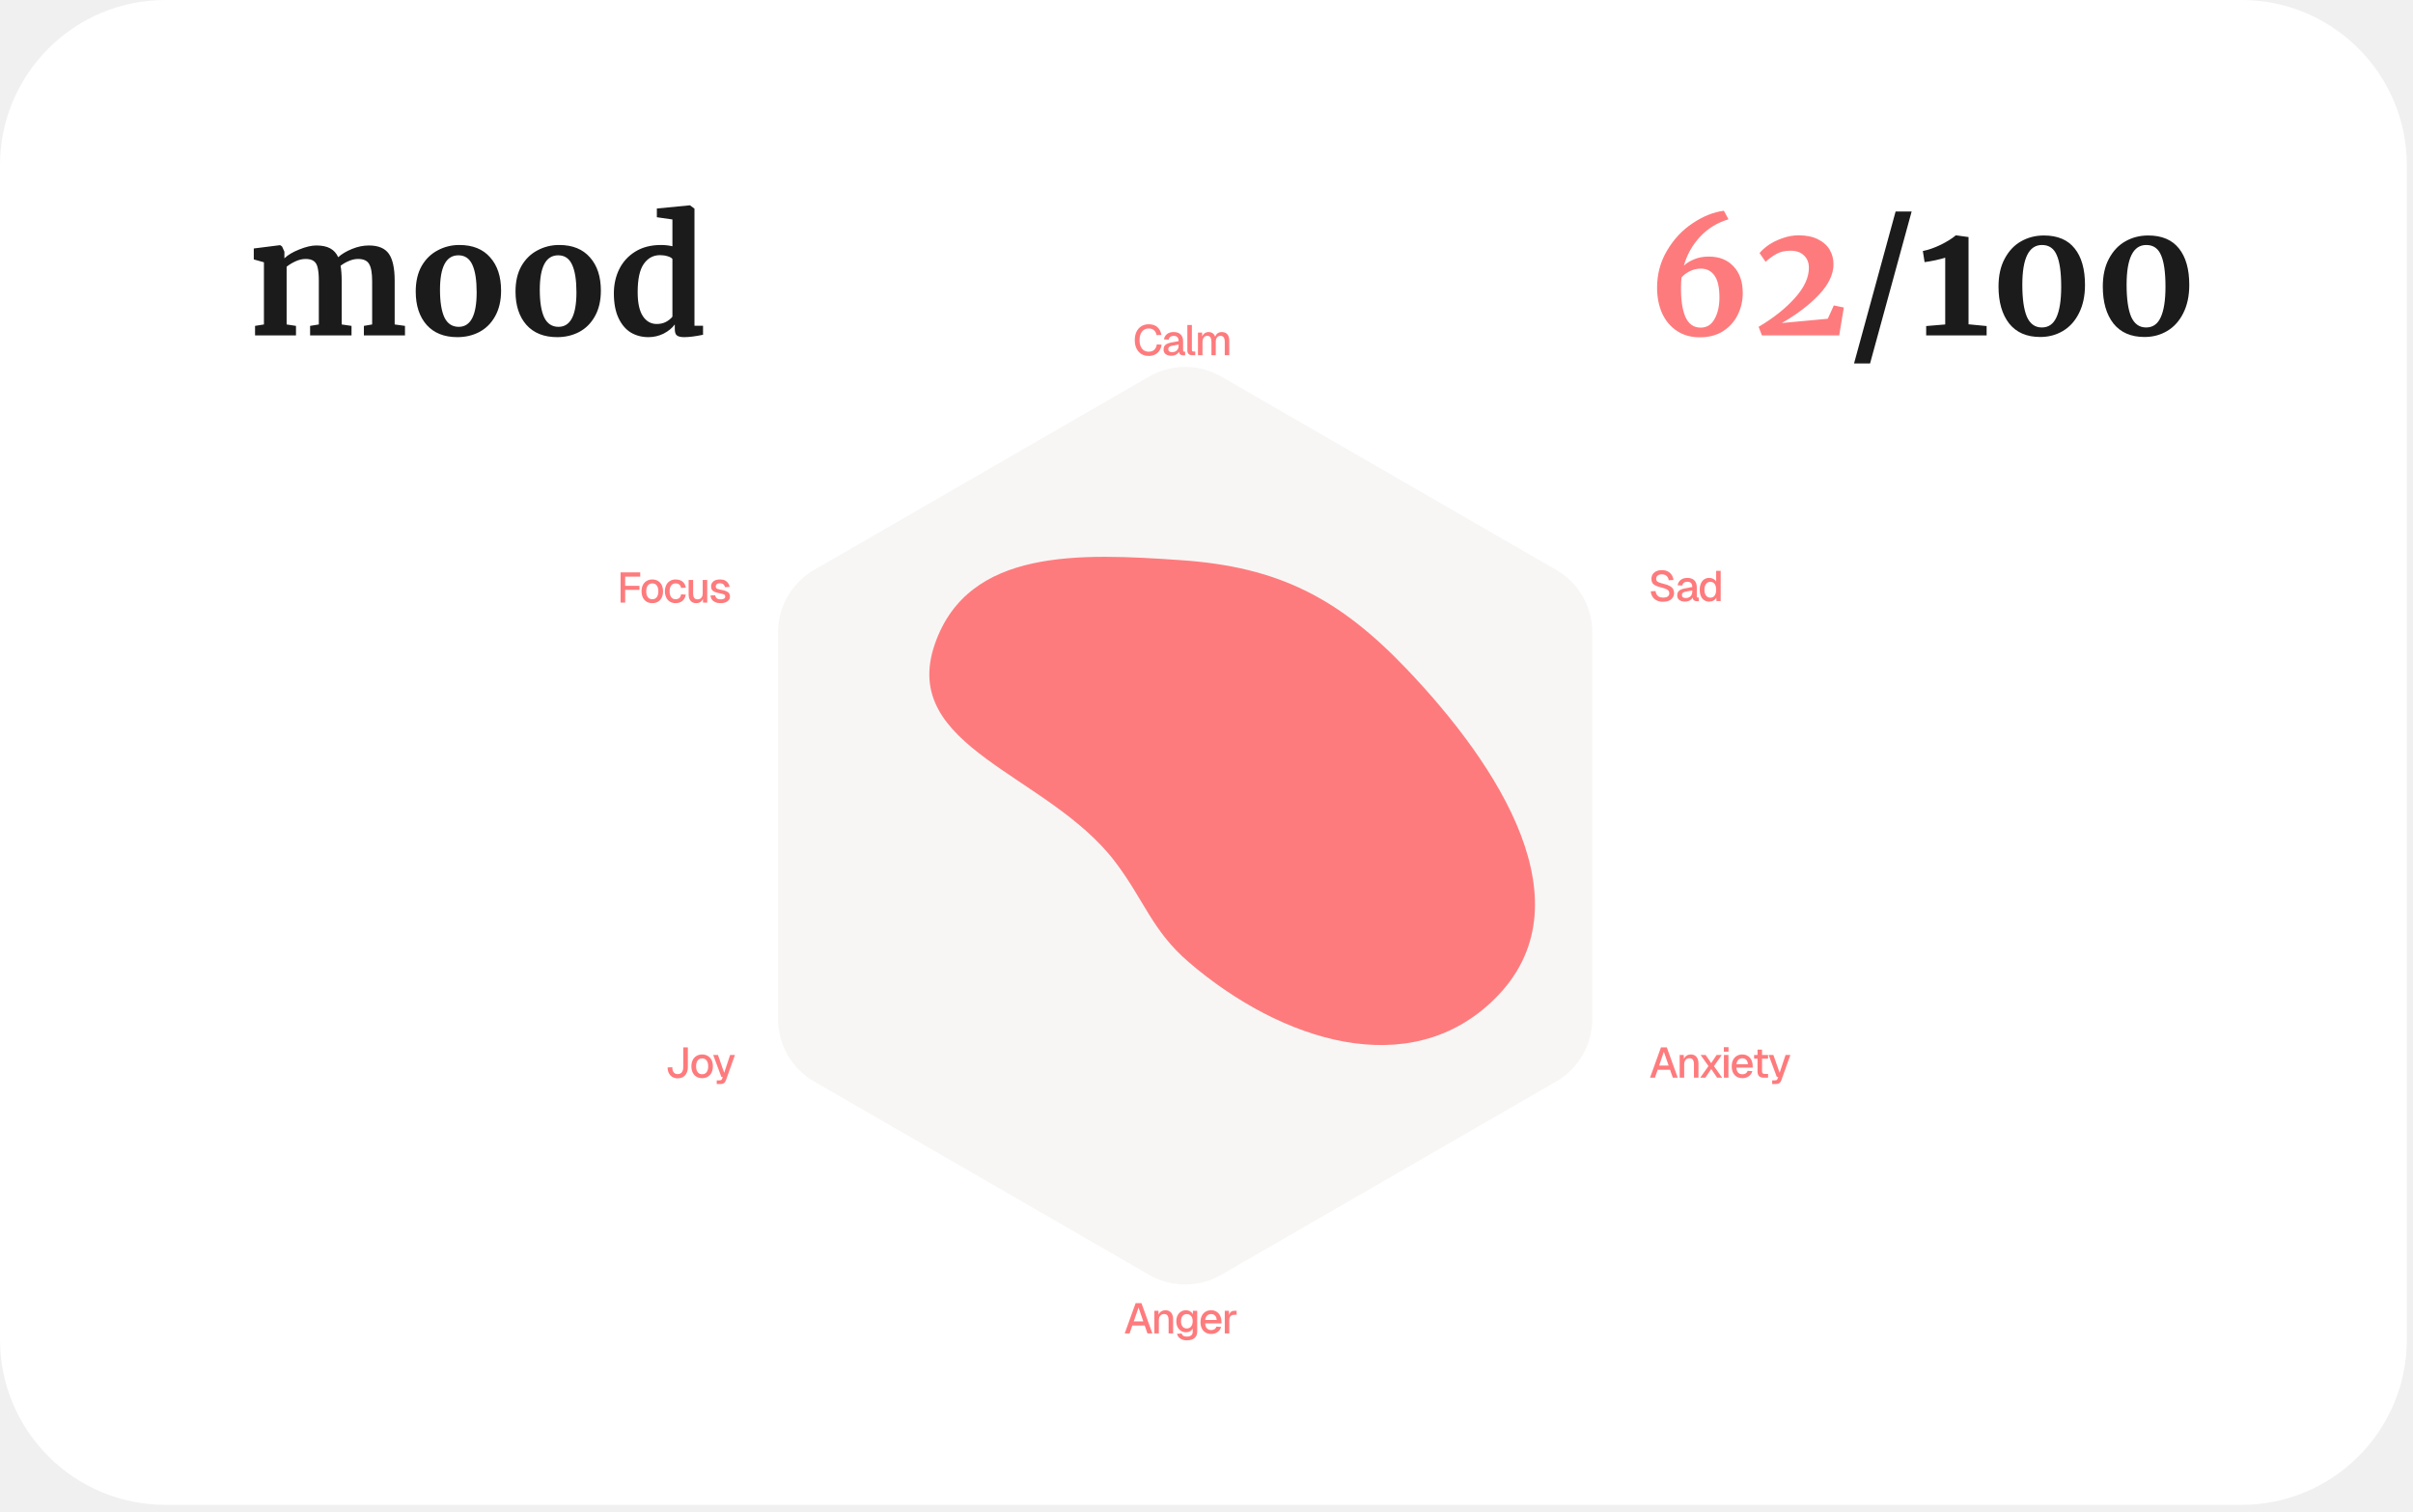
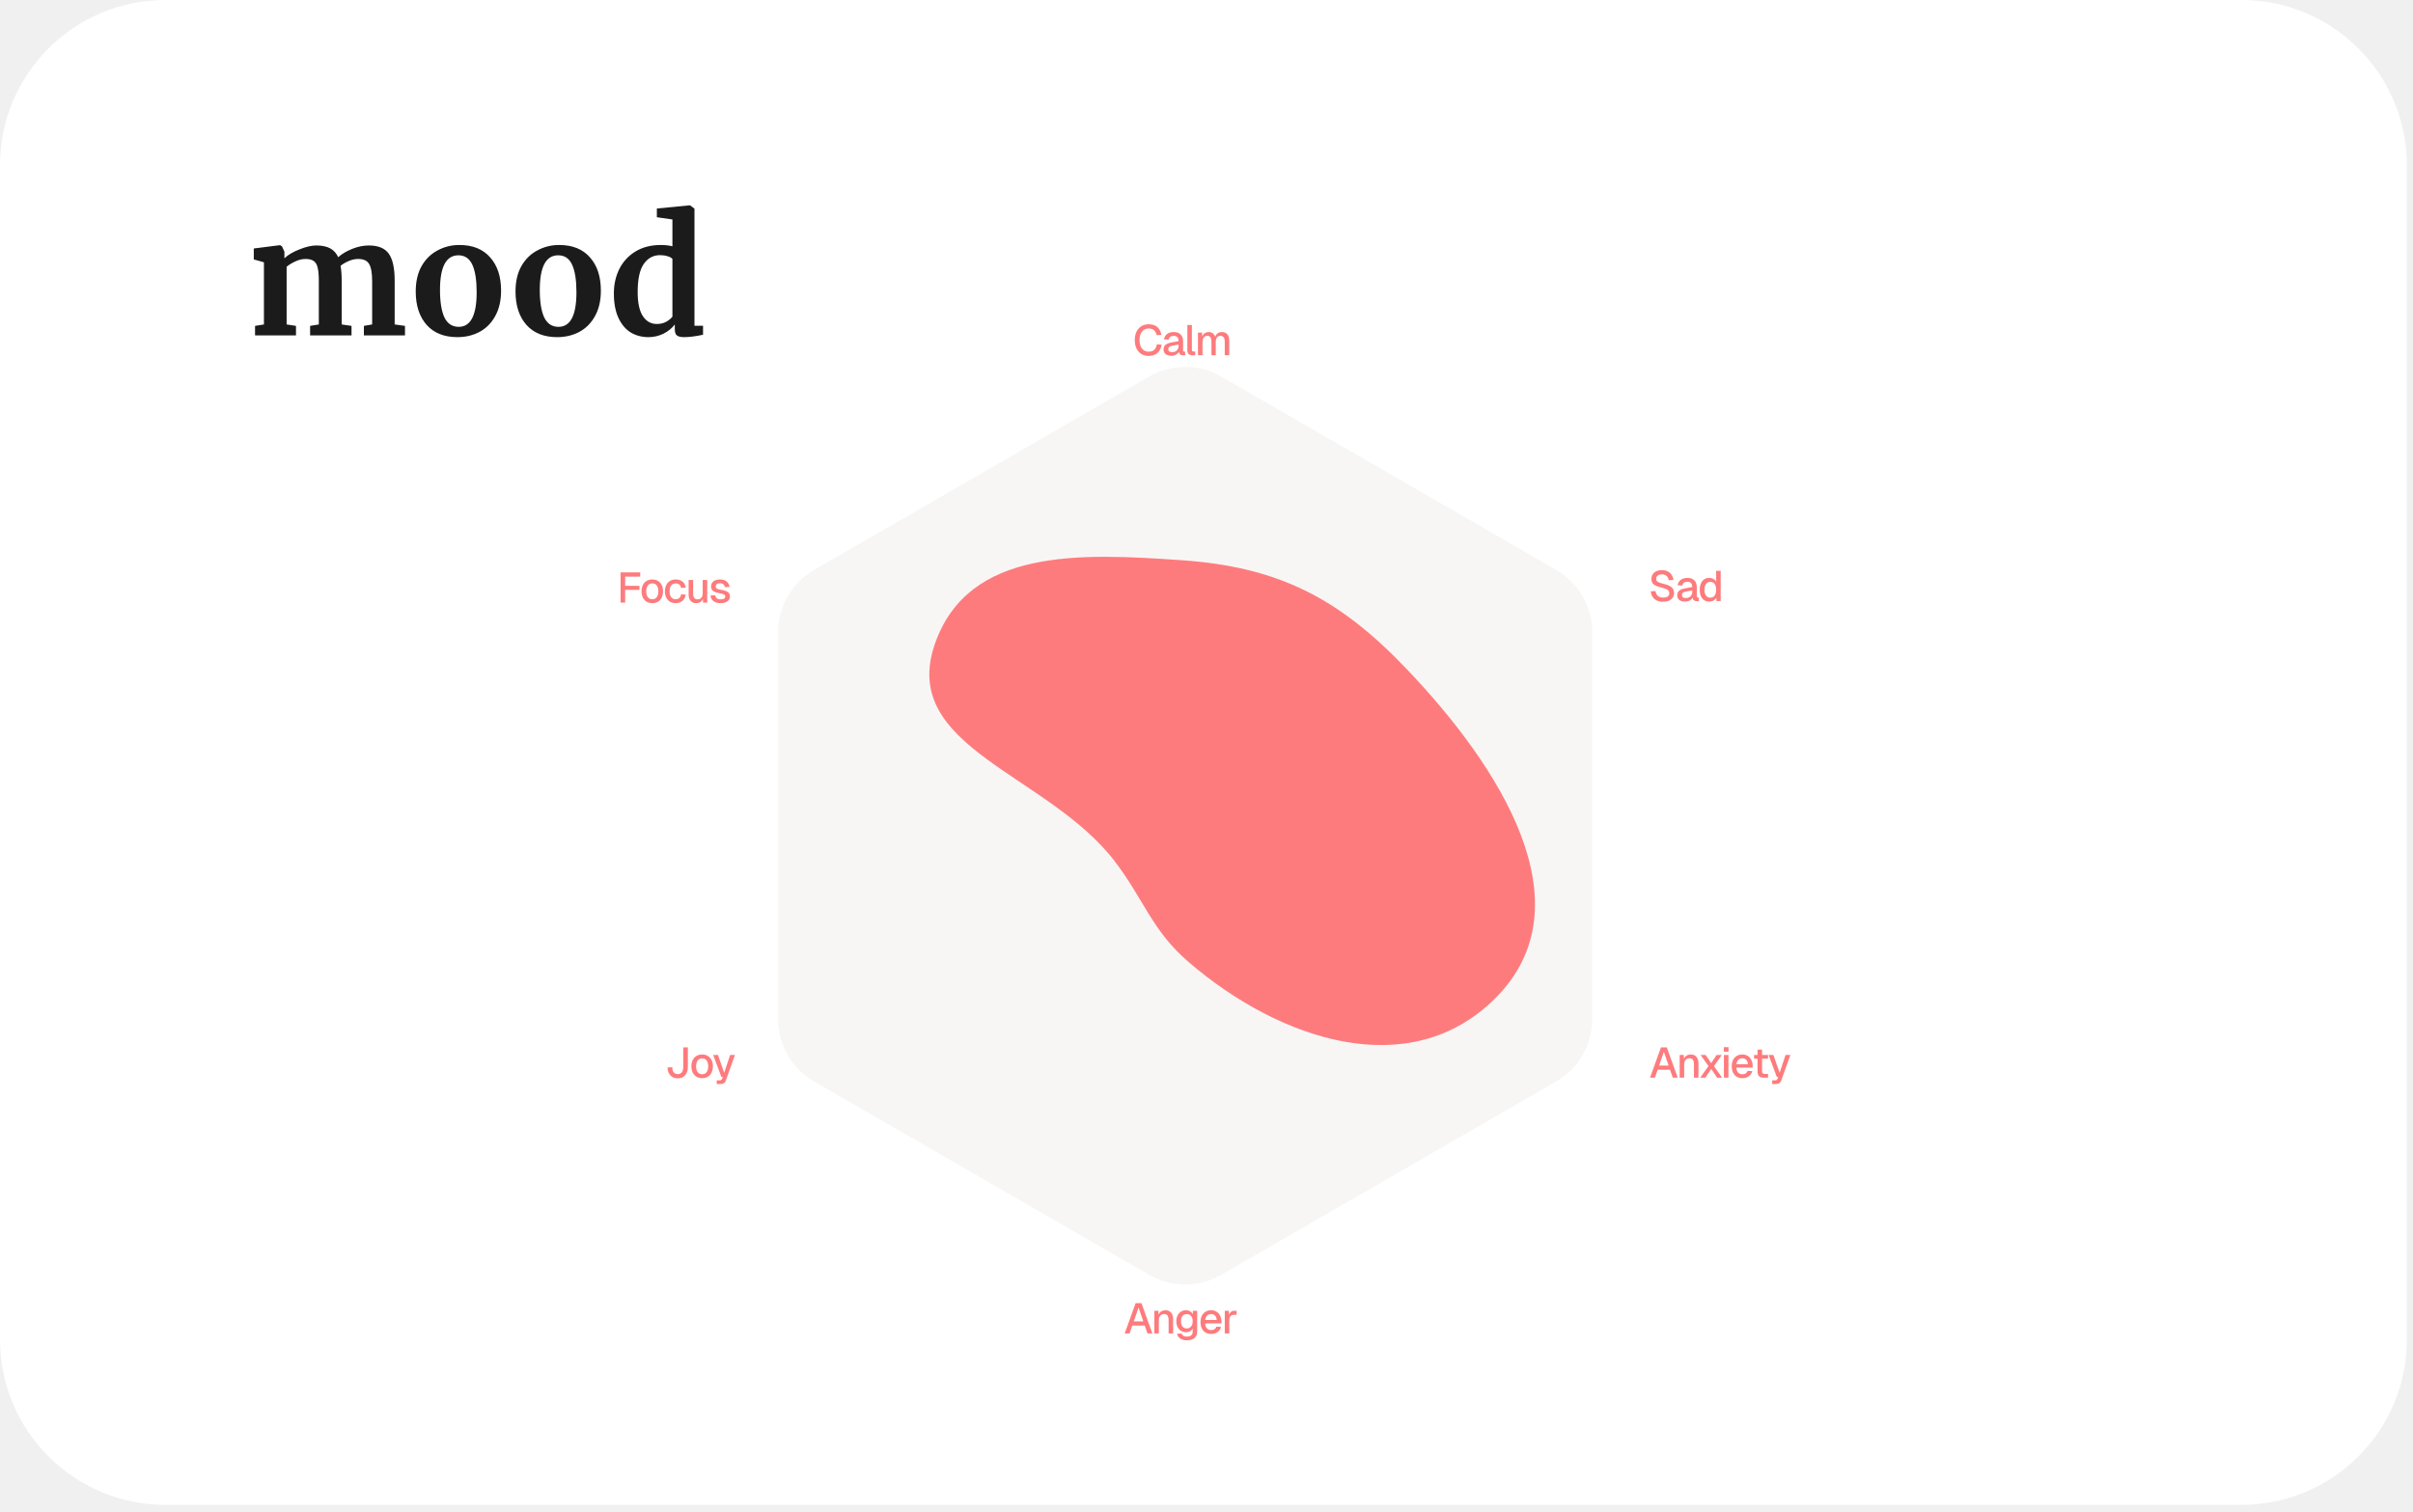
<svg xmlns="http://www.w3.org/2000/svg" width="292" height="183" viewBox="0 0 292 183" fill="none">
  <rect width="291.256" height="182.16" rx="20.018" fill="white" />
  <path d="M138.993 43.083C138.663 43.083 138.372 43.007 138.121 42.855C137.87 42.701 137.674 42.48 137.533 42.195C137.392 41.909 137.321 41.569 137.321 41.173C137.321 40.781 137.39 40.442 137.527 40.157C137.668 39.867 137.865 39.646 138.116 39.491C138.367 39.333 138.661 39.253 138.998 39.253C139.452 39.253 139.805 39.367 140.056 39.594C140.307 39.821 140.471 40.136 140.546 40.538L139.963 40.569C139.915 40.318 139.812 40.122 139.654 39.981C139.495 39.837 139.277 39.764 138.998 39.764C138.775 39.764 138.58 39.821 138.415 39.935C138.253 40.048 138.126 40.21 138.033 40.42C137.944 40.63 137.899 40.881 137.899 41.173C137.899 41.466 137.944 41.717 138.033 41.927C138.126 42.136 138.255 42.296 138.42 42.407C138.585 42.517 138.776 42.572 138.993 42.572C139.289 42.572 139.518 42.494 139.679 42.339C139.845 42.181 139.948 41.964 139.989 41.689L140.572 41.72C140.528 41.999 140.438 42.24 140.304 42.443C140.17 42.646 139.993 42.804 139.772 42.917C139.552 43.028 139.292 43.083 138.993 43.083ZM141.742 43.062C141.456 43.062 141.227 42.997 141.055 42.866C140.887 42.735 140.803 42.551 140.803 42.314C140.803 42.076 140.873 41.892 141.014 41.761C141.159 41.627 141.381 41.531 141.68 41.472L142.624 41.292C142.624 41.078 142.574 40.92 142.475 40.817C142.375 40.71 142.227 40.657 142.031 40.657C141.855 40.657 141.718 40.697 141.618 40.776C141.518 40.851 141.449 40.965 141.412 41.116L140.849 41.08C140.901 40.805 141.028 40.588 141.231 40.43C141.437 40.272 141.704 40.193 142.031 40.193C142.402 40.193 142.685 40.292 142.877 40.492C143.073 40.688 143.171 40.965 143.171 41.323V42.391C143.171 42.456 143.182 42.503 143.202 42.53C143.226 42.554 143.264 42.566 143.316 42.566H143.414V43C143.397 43.003 143.369 43.007 143.331 43.01C143.293 43.014 143.254 43.016 143.213 43.016C143.096 43.016 142.994 42.997 142.908 42.959C142.826 42.921 142.764 42.859 142.722 42.773C142.681 42.684 142.66 42.565 142.66 42.417L142.717 42.443C142.69 42.563 142.629 42.67 142.537 42.763C142.447 42.855 142.332 42.929 142.191 42.984C142.053 43.036 141.904 43.062 141.742 43.062ZM141.83 42.628C141.995 42.628 142.136 42.597 142.253 42.535C142.37 42.47 142.461 42.381 142.526 42.267C142.592 42.154 142.624 42.025 142.624 41.88V41.705L141.819 41.859C141.654 41.891 141.537 41.94 141.468 42.009C141.403 42.075 141.37 42.159 141.37 42.262C141.37 42.379 141.41 42.47 141.489 42.535C141.572 42.597 141.685 42.628 141.83 42.628ZM144.282 43C144.103 43 143.959 42.954 143.849 42.861C143.739 42.768 143.684 42.62 143.684 42.417V39.336H144.231V42.365C144.231 42.427 144.246 42.474 144.277 42.505C144.312 42.535 144.36 42.551 144.422 42.551H144.638V43H144.282ZM144.968 43V40.255H145.469L145.484 40.936L145.422 40.915C145.453 40.764 145.507 40.635 145.582 40.528C145.661 40.421 145.758 40.339 145.871 40.28C145.985 40.222 146.109 40.193 146.243 40.193C146.477 40.193 146.668 40.26 146.816 40.394C146.964 40.525 147.056 40.705 147.094 40.936H147.007C147.038 40.774 147.089 40.64 147.161 40.533C147.237 40.423 147.333 40.339 147.45 40.28C147.567 40.222 147.7 40.193 147.848 40.193C148.04 40.193 148.204 40.234 148.338 40.316C148.476 40.396 148.579 40.513 148.648 40.667C148.72 40.822 148.756 41.011 148.756 41.235V43H148.209V41.369C148.209 41.132 148.166 40.953 148.08 40.833C147.994 40.712 147.863 40.652 147.688 40.652C147.574 40.652 147.475 40.681 147.389 40.74C147.302 40.798 147.235 40.882 147.187 40.992C147.143 41.103 147.12 41.235 147.12 41.39V43H146.599V41.39C146.599 41.156 146.559 40.975 146.48 40.848C146.405 40.717 146.274 40.652 146.088 40.652C145.971 40.652 145.87 40.681 145.784 40.74C145.701 40.798 145.636 40.884 145.587 40.998C145.539 41.108 145.515 41.239 145.515 41.39V43H144.968Z" fill="#FE7B7D" />
  <path d="M199.674 130.449L200.995 126.785H201.702L203.023 130.449H202.429L202.094 129.494H200.597L200.267 130.449H199.674ZM200.773 128.988H201.924L201.346 127.316L200.773 128.988ZM203.258 130.449V127.703H203.758L203.779 128.436L203.712 128.4C203.743 128.221 203.801 128.076 203.887 127.966C203.973 127.856 204.078 127.775 204.202 127.724C204.326 127.669 204.46 127.641 204.605 127.641C204.811 127.641 204.981 127.688 205.116 127.781C205.253 127.87 205.356 127.994 205.425 128.152C205.498 128.307 205.534 128.484 205.534 128.684V130.449H204.987V128.849C204.987 128.687 204.969 128.551 204.935 128.441C204.901 128.331 204.844 128.247 204.765 128.188C204.686 128.13 204.582 128.1 204.455 128.1C204.262 128.1 204.106 128.164 203.985 128.291C203.865 128.419 203.805 128.605 203.805 128.849V130.449H203.258ZM205.748 130.449L206.744 129.045L205.79 127.703H206.399L207.075 128.689L207.73 127.703H208.355L207.41 129.055L208.396 130.449H207.787L207.08 129.401L206.368 130.449H205.748ZM208.614 130.449V127.703H209.161V130.449H208.614ZM208.603 127.306V126.759H209.171V127.306H208.603ZM210.857 130.511C210.589 130.511 210.357 130.452 210.16 130.335C209.968 130.218 209.818 130.051 209.711 129.834C209.608 129.618 209.557 129.365 209.557 129.076C209.557 128.787 209.608 128.536 209.711 128.322C209.818 128.106 209.968 127.939 210.16 127.822C210.353 127.701 210.58 127.641 210.842 127.641C211.089 127.641 211.308 127.7 211.497 127.817C211.686 127.93 211.833 128.095 211.936 128.312C212.042 128.529 212.096 128.79 212.096 129.097V129.236H210.124C210.138 129.504 210.209 129.705 210.336 129.84C210.467 129.974 210.642 130.041 210.862 130.041C211.024 130.041 211.158 130.003 211.265 129.927C211.371 129.852 211.445 129.75 211.487 129.623L212.054 129.659C211.982 129.914 211.839 130.12 211.626 130.278C211.416 130.433 211.16 130.511 210.857 130.511ZM210.124 128.823H211.518C211.5 128.579 211.43 128.398 211.306 128.281C211.186 128.164 211.031 128.106 210.842 128.106C210.646 128.106 210.484 128.168 210.357 128.291C210.233 128.412 210.155 128.589 210.124 128.823ZM213.445 130.449C213.184 130.449 212.991 130.388 212.867 130.268C212.743 130.148 212.681 129.96 212.681 129.705V127.058H213.228V129.664C213.228 129.791 213.256 129.879 213.311 129.927C213.366 129.976 213.45 130 213.564 130H213.956V130.449H213.445ZM212.263 128.152V127.703H213.956V128.152H212.263ZM214.452 131.223V130.774H214.787C214.88 130.774 214.949 130.76 214.993 130.732C215.038 130.705 215.073 130.658 215.097 130.593L215.184 130.366H215.014L214.023 127.703H214.601L215.355 129.86L216.072 127.703H216.655L215.561 130.769C215.506 130.927 215.423 131.042 215.313 131.114C215.207 131.187 215.057 131.223 214.864 131.223H214.452Z" fill="#FE7B7D" />
  <path d="M139.051 45.584C141.753 44.024 145.082 44.024 147.784 45.584L188.316 68.985C191.018 70.545 192.682 73.428 192.682 76.548V123.35C192.682 126.47 191.018 129.353 188.316 130.913L147.784 154.314C145.082 155.874 141.753 155.874 139.051 154.314L98.519 130.913C95.817 129.353 94.152 126.47 94.152 123.35V76.548C94.152 73.428 95.817 70.545 98.519 68.985L139.051 45.584Z" fill="#F7F6F5" />
  <path d="M142.92 67.807C154.728 68.618 162.048 72.413 170.218 80.979C181.351 92.651 192.351 109.507 180.908 120.876C170.576 131.14 154.929 125.967 143.874 116.485C139.381 112.631 138.489 108.977 134.902 104.268C126.816 93.653 108.736 90.521 113.14 77.924C117.194 66.33 130.666 66.965 142.92 67.807Z" fill="#FE7B7D" />
  <path d="M82.01 130.531C81.766 130.531 81.551 130.476 81.365 130.366C81.183 130.253 81.042 130.098 80.942 129.902C80.842 129.702 80.791 129.473 80.787 129.215L81.355 129.184C81.358 129.459 81.417 129.668 81.53 129.809C81.644 129.95 81.804 130.02 82.01 130.02C82.227 130.02 82.392 129.946 82.506 129.798C82.623 129.65 82.681 129.437 82.681 129.158V126.785H83.239V129.158C83.239 129.437 83.187 129.68 83.084 129.886C82.984 130.093 82.843 130.253 82.66 130.366C82.478 130.476 82.261 130.531 82.01 130.531ZM84.967 130.511C84.706 130.511 84.477 130.452 84.281 130.335C84.085 130.218 83.934 130.051 83.827 129.834C83.72 129.618 83.667 129.365 83.667 129.076C83.667 128.783 83.72 128.531 83.827 128.317C83.934 128.104 84.085 127.939 84.281 127.822C84.477 127.701 84.706 127.641 84.967 127.641C85.229 127.641 85.458 127.701 85.654 127.822C85.85 127.939 86.001 128.104 86.108 128.317C86.215 128.531 86.268 128.783 86.268 129.076C86.268 129.365 86.215 129.618 86.108 129.834C86.001 130.051 85.85 130.218 85.654 130.335C85.458 130.452 85.229 130.511 84.967 130.511ZM84.967 130.036C85.201 130.036 85.382 129.951 85.509 129.783C85.637 129.611 85.7 129.375 85.7 129.076C85.7 128.777 85.637 128.543 85.509 128.374C85.382 128.202 85.201 128.116 84.967 128.116C84.737 128.116 84.556 128.202 84.426 128.374C84.298 128.543 84.235 128.777 84.235 129.076C84.235 129.375 84.298 129.611 84.426 129.783C84.556 129.951 84.737 130.036 84.967 130.036ZM86.733 131.223V130.774H87.069C87.161 130.774 87.23 130.76 87.275 130.732C87.32 130.705 87.354 130.658 87.378 130.593L87.466 130.366H87.296L86.305 127.703H86.883L87.636 129.86L88.353 127.703H88.937L87.843 130.769C87.788 130.927 87.705 131.042 87.595 131.114C87.488 131.187 87.339 131.223 87.146 131.223H86.733Z" fill="#FE7B7D" />
  <path d="M201.25 72.845C200.957 72.845 200.703 72.791 200.486 72.685C200.273 72.578 200.104 72.43 199.98 72.241C199.856 72.052 199.784 71.832 199.763 71.58L200.336 71.544C200.36 71.716 200.41 71.863 200.486 71.983C200.562 72.1 200.663 72.189 200.79 72.251C200.921 72.31 201.078 72.339 201.26 72.339C201.418 72.339 201.552 72.32 201.663 72.282C201.776 72.241 201.862 72.181 201.921 72.102C201.979 72.022 202.008 71.926 202.008 71.813C202.008 71.71 201.982 71.618 201.931 71.539C201.883 71.457 201.788 71.383 201.647 71.317C201.509 71.248 201.306 71.181 201.038 71.116C200.746 71.044 200.512 70.965 200.336 70.879C200.161 70.793 200.033 70.686 199.954 70.559C199.879 70.428 199.841 70.268 199.841 70.079C199.841 69.869 199.891 69.685 199.99 69.526C200.094 69.365 200.24 69.239 200.429 69.15C200.618 69.06 200.845 69.016 201.11 69.016C201.389 69.016 201.626 69.067 201.822 69.17C202.022 69.274 202.179 69.415 202.292 69.594C202.409 69.772 202.481 69.977 202.509 70.208L201.936 70.239C201.919 70.098 201.876 69.974 201.807 69.867C201.738 69.757 201.645 69.673 201.528 69.614C201.411 69.552 201.269 69.521 201.1 69.521C200.887 69.521 200.718 69.571 200.594 69.671C200.474 69.767 200.414 69.896 200.414 70.058C200.414 70.161 200.438 70.249 200.486 70.321C200.537 70.39 200.627 70.45 200.754 70.502C200.885 70.553 201.069 70.609 201.306 70.667C201.623 70.739 201.874 70.829 202.06 70.935C202.249 71.039 202.383 71.161 202.462 71.302C202.542 71.443 202.581 71.603 202.581 71.782C202.581 71.999 202.524 72.188 202.411 72.349C202.301 72.508 202.146 72.63 201.946 72.716C201.747 72.802 201.515 72.845 201.25 72.845ZM203.901 72.824C203.615 72.824 203.386 72.759 203.214 72.628C203.046 72.497 202.962 72.313 202.962 72.076C202.962 71.838 203.032 71.654 203.173 71.524C203.318 71.389 203.54 71.293 203.839 71.235L204.783 71.054C204.783 70.841 204.733 70.683 204.634 70.579C204.534 70.473 204.386 70.419 204.19 70.419C204.014 70.419 203.877 70.459 203.777 70.538C203.677 70.614 203.608 70.727 203.57 70.879L203.008 70.843C203.06 70.567 203.187 70.35 203.39 70.192C203.596 70.034 203.863 69.955 204.19 69.955C204.561 69.955 204.843 70.055 205.036 70.254C205.232 70.45 205.33 70.727 205.33 71.085V72.153C205.33 72.219 205.341 72.265 205.361 72.293C205.385 72.317 205.423 72.329 205.475 72.329H205.573V72.762C205.556 72.766 205.528 72.769 205.49 72.773C205.452 72.776 205.413 72.778 205.372 72.778C205.255 72.778 205.153 72.759 205.067 72.721C204.985 72.683 204.923 72.621 204.881 72.535C204.84 72.446 204.819 72.327 204.819 72.179L204.876 72.205C204.849 72.325 204.788 72.432 204.696 72.525C204.606 72.618 204.491 72.692 204.35 72.747C204.212 72.798 204.062 72.824 203.901 72.824ZM203.989 72.391C204.154 72.391 204.295 72.36 204.412 72.298C204.529 72.232 204.62 72.143 204.685 72.029C204.751 71.916 204.783 71.787 204.783 71.642V71.467L203.978 71.622C203.813 71.653 203.696 71.703 203.627 71.771C203.562 71.837 203.529 71.921 203.529 72.024C203.529 72.141 203.569 72.232 203.648 72.298C203.73 72.36 203.844 72.391 203.989 72.391ZM206.833 72.824C206.599 72.824 206.394 72.766 206.219 72.649C206.047 72.532 205.914 72.367 205.822 72.153C205.732 71.936 205.687 71.682 205.687 71.389C205.687 71.097 205.734 70.844 205.827 70.631C205.92 70.414 206.052 70.247 206.224 70.13C206.396 70.013 206.599 69.955 206.833 69.955C207.022 69.955 207.191 69.994 207.339 70.073C207.487 70.153 207.599 70.263 207.674 70.404V69.098H208.221V72.762H207.71L207.695 72.349C207.619 72.497 207.504 72.614 207.349 72.7C207.198 72.783 207.026 72.824 206.833 72.824ZM206.978 72.349C207.126 72.349 207.251 72.311 207.354 72.236C207.458 72.16 207.537 72.05 207.592 71.906C207.647 71.761 207.674 71.589 207.674 71.389C207.674 71.183 207.647 71.009 207.592 70.868C207.537 70.724 207.458 70.615 207.354 70.543C207.251 70.468 207.126 70.43 206.978 70.43C206.757 70.43 206.582 70.516 206.451 70.688C206.32 70.856 206.255 71.09 206.255 71.389C206.255 71.685 206.32 71.919 206.451 72.091C206.582 72.263 206.757 72.349 206.978 72.349Z" fill="#FE7B7D" />
  <path d="M136.102 161.411L137.423 157.746H138.13L139.451 161.411H138.857L138.522 160.456H137.025L136.695 161.411H136.102ZM137.201 159.95H138.352L137.774 158.278L137.201 159.95ZM139.686 161.411V158.665H140.186L140.207 159.398L140.14 159.362C140.171 159.183 140.229 159.038 140.315 158.928C140.401 158.818 140.506 158.737 140.63 158.686C140.754 158.631 140.888 158.603 141.033 158.603C141.239 158.603 141.41 158.65 141.544 158.742C141.681 158.832 141.785 158.956 141.853 159.114C141.926 159.269 141.962 159.446 141.962 159.646V161.411H141.415V159.811C141.415 159.649 141.398 159.513 141.363 159.403C141.329 159.293 141.272 159.209 141.193 159.15C141.114 159.092 141.01 159.062 140.883 159.062C140.69 159.062 140.534 159.126 140.414 159.253C140.293 159.381 140.233 159.566 140.233 159.811V161.411H139.686ZM143.622 162.247C143.405 162.247 143.214 162.214 143.049 162.149C142.884 162.083 142.748 161.99 142.641 161.87C142.535 161.753 142.463 161.615 142.425 161.457L142.992 161.421C143.03 161.534 143.096 161.624 143.188 161.689C143.285 161.758 143.429 161.792 143.622 161.792C143.849 161.792 144.023 161.744 144.143 161.648C144.267 161.552 144.329 161.405 144.329 161.209V160.812C144.264 160.953 144.159 161.065 144.014 161.147C143.87 161.23 143.708 161.271 143.529 161.271C143.299 161.271 143.094 161.214 142.915 161.101C142.736 160.987 142.597 160.831 142.497 160.631C142.397 160.432 142.347 160.201 142.347 159.94C142.347 159.675 142.395 159.443 142.492 159.243C142.592 159.044 142.729 158.887 142.905 158.773C143.084 158.66 143.285 158.603 143.508 158.603C143.705 158.603 143.877 158.648 144.025 158.737C144.176 158.827 144.284 158.947 144.35 159.099V158.665H144.876V161.194C144.876 161.421 144.824 161.612 144.721 161.767C144.621 161.925 144.477 162.044 144.288 162.123C144.102 162.205 143.88 162.247 143.622 162.247ZM143.617 160.807C143.83 160.807 144 160.729 144.128 160.575C144.258 160.42 144.326 160.206 144.329 159.935C144.332 159.756 144.305 159.603 144.246 159.475C144.188 159.345 144.104 159.245 143.994 159.176C143.887 159.104 143.761 159.068 143.617 159.068C143.393 159.068 143.219 159.147 143.096 159.305C142.975 159.46 142.915 159.67 142.915 159.935C142.915 160.203 142.977 160.416 143.101 160.575C143.228 160.729 143.4 160.807 143.617 160.807ZM146.575 161.472C146.307 161.472 146.075 161.414 145.879 161.297C145.686 161.18 145.536 161.013 145.43 160.796C145.326 160.58 145.275 160.327 145.275 160.038C145.275 159.749 145.326 159.498 145.43 159.284C145.536 159.068 145.686 158.901 145.879 158.784C146.071 158.663 146.298 158.603 146.56 158.603C146.807 158.603 147.026 158.662 147.215 158.779C147.404 158.892 147.551 159.057 147.654 159.274C147.76 159.491 147.814 159.752 147.814 160.058V160.198H145.842C145.856 160.466 145.927 160.667 146.054 160.802C146.185 160.936 146.36 161.003 146.58 161.003C146.742 161.003 146.876 160.965 146.983 160.889C147.09 160.814 147.164 160.712 147.205 160.585L147.773 160.621C147.7 160.876 147.557 161.082 147.344 161.24C147.134 161.395 146.878 161.472 146.575 161.472ZM145.842 159.785H147.236C147.219 159.541 147.148 159.36 147.024 159.243C146.904 159.126 146.749 159.068 146.56 159.068C146.364 159.068 146.202 159.13 146.075 159.253C145.951 159.374 145.873 159.551 145.842 159.785ZM148.211 161.411V158.665H148.712L148.732 159.393L148.686 159.377C148.724 159.13 148.8 158.949 148.913 158.835C149.03 158.722 149.187 158.665 149.383 158.665H149.646V159.155H149.383C149.245 159.155 149.13 159.178 149.037 159.222C148.944 159.267 148.874 159.336 148.825 159.429C148.781 159.522 148.758 159.642 148.758 159.79V161.411H148.211Z" fill="#FE7B7D" />
  <path d="M75.095 72.949V69.285H77.475V69.796H75.359L75.653 69.492V71.174L75.359 70.911H77.382V71.406H75.359L75.653 71.143V72.949H75.095ZM78.935 73.011C78.674 73.011 78.445 72.953 78.249 72.836C78.053 72.719 77.901 72.552 77.794 72.335C77.688 72.118 77.635 71.866 77.635 71.577C77.635 71.284 77.688 71.031 77.794 70.818C77.901 70.605 78.053 70.439 78.249 70.323C78.445 70.202 78.674 70.142 78.935 70.142C79.197 70.142 79.425 70.202 79.621 70.323C79.817 70.439 79.969 70.605 80.076 70.818C80.182 71.031 80.236 71.284 80.236 71.577C80.236 71.866 80.182 72.118 80.076 72.335C79.969 72.552 79.817 72.719 79.621 72.836C79.425 72.953 79.197 73.011 78.935 73.011ZM78.935 72.537C79.169 72.537 79.35 72.452 79.477 72.284C79.604 72.112 79.668 71.876 79.668 71.577C79.668 71.277 79.604 71.043 79.477 70.875C79.35 70.703 79.169 70.617 78.935 70.617C78.704 70.617 78.524 70.703 78.393 70.875C78.266 71.043 78.202 71.277 78.202 71.577C78.202 71.876 78.266 72.112 78.393 72.284C78.524 72.452 78.704 72.537 78.935 72.537ZM81.762 73.011C81.5 73.011 81.271 72.953 81.075 72.836C80.879 72.719 80.728 72.552 80.621 72.335C80.514 72.118 80.461 71.866 80.461 71.577C80.461 71.288 80.514 71.036 80.621 70.823C80.728 70.606 80.879 70.439 81.075 70.323C81.271 70.202 81.5 70.142 81.762 70.142C81.985 70.142 82.183 70.181 82.355 70.261C82.531 70.336 82.672 70.448 82.778 70.596C82.888 70.744 82.959 70.925 82.99 71.138L82.417 71.169C82.39 70.99 82.317 70.854 82.2 70.761C82.083 70.665 81.937 70.617 81.762 70.617C81.531 70.617 81.351 70.703 81.22 70.875C81.093 71.043 81.029 71.277 81.029 71.577C81.029 71.876 81.093 72.112 81.22 72.284C81.351 72.452 81.531 72.537 81.762 72.537C81.937 72.537 82.083 72.488 82.2 72.392C82.317 72.292 82.39 72.142 82.417 71.943L82.99 71.974C82.959 72.184 82.888 72.366 82.778 72.521C82.672 72.676 82.531 72.796 82.355 72.882C82.183 72.968 81.985 73.011 81.762 73.011ZM84.235 73.011C83.96 73.011 83.74 72.92 83.575 72.738C83.413 72.552 83.332 72.296 83.332 71.969V70.204H83.879V71.829C83.879 72.077 83.922 72.26 84.008 72.376C84.094 72.493 84.225 72.552 84.4 72.552C84.6 72.552 84.755 72.488 84.865 72.361C84.978 72.23 85.035 72.048 85.035 71.814V70.204H85.582V72.949H85.071L85.061 72.232L85.138 72.263C85.09 72.504 84.989 72.69 84.834 72.82C84.679 72.948 84.48 73.011 84.235 73.011ZM87.207 73.011C86.949 73.011 86.73 72.972 86.551 72.892C86.376 72.813 86.24 72.705 86.144 72.567C86.047 72.426 85.992 72.265 85.978 72.082L86.541 72.056C86.569 72.208 86.634 72.328 86.737 72.418C86.84 72.507 86.997 72.552 87.207 72.552C87.379 72.552 87.515 72.524 87.614 72.469C87.714 72.414 87.764 72.327 87.764 72.206C87.764 72.141 87.747 72.086 87.713 72.041C87.681 71.993 87.62 71.953 87.527 71.922C87.434 71.888 87.296 71.855 87.114 71.824C86.842 71.773 86.629 71.713 86.474 71.644C86.319 71.575 86.209 71.487 86.144 71.38C86.078 71.274 86.046 71.145 86.046 70.993C86.046 70.742 86.138 70.537 86.324 70.379C86.513 70.221 86.785 70.142 87.14 70.142C87.377 70.142 87.577 70.183 87.738 70.266C87.9 70.345 88.025 70.453 88.115 70.591C88.208 70.725 88.266 70.876 88.29 71.045L87.728 71.076C87.711 70.98 87.676 70.897 87.625 70.828C87.577 70.756 87.511 70.701 87.429 70.663C87.346 70.622 87.248 70.601 87.135 70.601C86.959 70.601 86.828 70.636 86.742 70.704C86.656 70.773 86.613 70.863 86.613 70.973C86.613 71.055 86.632 71.122 86.67 71.174C86.711 71.226 86.777 71.269 86.866 71.303C86.956 71.334 87.074 71.362 87.222 71.386C87.508 71.434 87.731 71.494 87.893 71.566C88.055 71.635 88.168 71.721 88.234 71.824C88.299 71.927 88.332 72.053 88.332 72.201C88.332 72.373 88.284 72.519 88.187 72.64C88.091 72.76 87.958 72.853 87.79 72.918C87.621 72.98 87.427 73.011 87.207 73.011Z" fill="#FE7B7D" />
  <path d="M30.864 39.448L31.939 39.275V31.749L30.71 31.403V30.078L33.898 29.675L34.128 29.829L34.416 30.462V31.269C34.838 30.859 35.44 30.501 36.221 30.194C37.014 29.874 37.699 29.714 38.275 29.714C38.966 29.714 39.523 29.829 39.946 30.059C40.381 30.29 40.707 30.648 40.925 31.134C41.347 30.75 41.904 30.418 42.595 30.136C43.286 29.854 43.965 29.714 44.63 29.714C45.77 29.714 46.576 30.046 47.05 30.712C47.523 31.378 47.76 32.466 47.76 33.976V39.275L49.008 39.448V40.6H44.035V39.448L45.034 39.275V34.053C45.034 33.054 44.912 32.357 44.669 31.96C44.438 31.55 43.99 31.346 43.325 31.346C42.966 31.346 42.595 31.429 42.211 31.595C41.84 31.749 41.507 31.941 41.213 32.171C41.302 32.658 41.347 33.266 41.347 33.995V39.275L42.538 39.448V40.6H37.526V39.448L38.582 39.275V33.995C38.582 33.33 38.538 32.811 38.448 32.44C38.371 32.056 38.218 31.781 37.987 31.614C37.757 31.435 37.424 31.346 36.989 31.346C36.579 31.346 36.17 31.442 35.76 31.634C35.363 31.813 35.005 32.03 34.685 32.286V39.275L35.818 39.448V40.6H30.864V39.448ZM50.308 35.282C50.308 34.078 50.545 33.054 51.018 32.21C51.505 31.365 52.151 30.731 52.957 30.309C53.764 29.874 54.641 29.656 55.588 29.656C57.201 29.656 58.442 30.155 59.313 31.154C60.196 32.139 60.637 33.483 60.637 35.186C60.637 36.402 60.394 37.438 59.908 38.296C59.434 39.141 58.794 39.774 57.988 40.197C57.194 40.606 56.317 40.811 55.357 40.811C53.757 40.811 52.516 40.318 51.633 39.333C50.749 38.334 50.308 36.984 50.308 35.282ZM55.511 39.563C56.957 39.563 57.681 38.168 57.681 35.378C57.681 33.918 57.508 32.811 57.162 32.056C56.817 31.288 56.253 30.904 55.473 30.904C53.988 30.904 53.245 32.299 53.245 35.09C53.245 36.549 53.425 37.662 53.783 38.43C54.154 39.186 54.73 39.563 55.511 39.563ZM62.383 35.282C62.383 34.078 62.62 33.054 63.093 32.21C63.58 31.365 64.226 30.731 65.032 30.309C65.839 29.874 66.716 29.656 67.663 29.656C69.276 29.656 70.517 30.155 71.388 31.154C72.271 32.139 72.712 33.483 72.712 35.186C72.712 36.402 72.469 37.438 71.983 38.296C71.509 39.141 70.869 39.774 70.063 40.197C69.269 40.606 68.392 40.811 67.432 40.811C65.832 40.811 64.591 40.318 63.708 39.333C62.824 38.334 62.383 36.984 62.383 35.282ZM67.586 39.563C69.032 39.563 69.756 38.168 69.756 35.378C69.756 33.918 69.583 32.811 69.237 32.056C68.892 31.288 68.328 30.904 67.548 30.904C66.063 30.904 65.32 32.299 65.32 35.09C65.32 36.549 65.5 37.662 65.858 38.43C66.229 39.186 66.805 39.563 67.586 39.563ZM78.471 40.811C77.677 40.811 76.967 40.626 76.339 40.254C75.712 39.87 75.213 39.282 74.842 38.488C74.471 37.694 74.285 36.702 74.285 35.512C74.285 34.437 74.503 33.458 74.938 32.574C75.386 31.678 76.039 30.968 76.896 30.443C77.754 29.918 78.784 29.656 79.987 29.656C80.474 29.656 80.935 29.707 81.37 29.81V26.565L79.488 26.296V25.24L83.443 24.856H83.501L84.039 25.259V39.429H85.075V40.523C84.154 40.715 83.392 40.811 82.791 40.811C82.381 40.811 82.087 40.741 81.907 40.6C81.741 40.472 81.658 40.21 81.658 39.813V39.275C81.325 39.723 80.871 40.094 80.295 40.389C79.719 40.67 79.111 40.811 78.471 40.811ZM79.469 39.218C79.891 39.218 80.263 39.134 80.583 38.968C80.915 38.789 81.178 38.578 81.37 38.334V31.346C81.28 31.218 81.088 31.109 80.794 31.019C80.512 30.93 80.205 30.885 79.872 30.885C79.053 30.885 78.394 31.243 77.895 31.96C77.408 32.664 77.165 33.797 77.165 35.358C77.165 36.664 77.376 37.637 77.799 38.277C78.221 38.904 78.778 39.218 79.469 39.218Z" fill="#1B1B1B" />
-   <path d="M205.709 40.83C204.621 40.83 203.686 40.568 202.906 40.043C202.125 39.518 201.53 38.802 201.12 37.893C200.723 36.984 200.525 35.96 200.525 34.821C200.525 33.182 200.928 31.685 201.734 30.328C202.541 28.958 203.571 27.858 204.826 27.026C206.08 26.181 207.341 25.675 208.608 25.509L209.165 26.546C207.795 26.955 206.643 27.666 205.709 28.677C204.787 29.675 204.141 30.834 203.77 32.152C204.09 31.845 204.506 31.589 205.018 31.384C205.53 31.166 206.118 31.058 206.784 31.058C208.051 31.058 209.05 31.454 209.779 32.248C210.522 33.029 210.893 34.104 210.893 35.474C210.893 36.421 210.688 37.304 210.278 38.123C209.869 38.942 209.274 39.602 208.493 40.101C207.712 40.587 206.784 40.83 205.709 40.83ZM205.843 32.517C205.318 32.517 204.845 32.632 204.422 32.862C204.013 33.08 203.699 33.323 203.482 33.592C203.443 33.95 203.424 34.315 203.424 34.686C203.398 36.235 203.571 37.451 203.942 38.334C204.326 39.218 204.947 39.659 205.805 39.659C206.534 39.659 207.091 39.314 207.475 38.622C207.872 37.918 208.07 37.048 208.07 36.011C208.07 34.795 207.872 33.912 207.475 33.362C207.078 32.798 206.534 32.517 205.843 32.517ZM212.811 39.563C214.59 38.514 216.049 37.355 217.188 36.088C218.328 34.821 218.897 33.598 218.897 32.421C218.897 31.794 218.699 31.294 218.302 30.923C217.918 30.539 217.374 30.347 216.67 30.347C216.004 30.347 215.441 30.475 214.98 30.731C214.532 30.974 214.091 31.294 213.656 31.691L212.926 30.635C213.182 30.315 213.547 29.989 214.02 29.656C214.507 29.323 215.07 29.048 215.71 28.83C216.35 28.6 216.996 28.485 217.649 28.485C218.584 28.485 219.364 28.645 219.992 28.965C220.632 29.285 221.105 29.707 221.412 30.232C221.72 30.757 221.873 31.339 221.873 31.979C221.873 33.208 221.284 34.443 220.107 35.685C218.929 36.926 217.432 38.066 215.614 39.102L221.182 38.584L221.912 36.971L223.121 37.221L222.564 40.6H213.214L212.811 39.563Z" fill="#FE7B7D" />
-   <path d="M226.298 43.998H224.359L229.389 25.605H231.329L226.298 43.998ZM235.393 31.192C235.175 31.269 234.785 31.371 234.221 31.499C233.658 31.614 233.217 31.691 232.897 31.73L232.685 30.386C233.377 30.245 234.093 29.995 234.836 29.637C235.591 29.266 236.205 28.882 236.679 28.485H236.698L238.215 28.696V39.256L240.404 39.467V40.6H233.089V39.467L235.393 39.275V31.192ZM246.894 40.792C245.255 40.792 244.001 40.248 243.13 39.16C242.273 38.059 241.844 36.568 241.844 34.686C241.844 33.355 242.094 32.229 242.593 31.307C243.092 30.373 243.751 29.675 244.57 29.214C245.402 28.741 246.324 28.504 247.335 28.504C248.986 28.504 250.228 29.029 251.06 30.078C251.892 31.115 252.308 32.587 252.308 34.494C252.308 35.813 252.065 36.952 251.578 37.912C251.105 38.859 250.458 39.576 249.639 40.062C248.82 40.549 247.905 40.792 246.894 40.792ZM247.086 39.64C247.892 39.64 248.481 39.23 248.852 38.411C249.236 37.579 249.428 36.344 249.428 34.706C249.428 32.965 249.249 31.691 248.89 30.885C248.545 30.066 247.95 29.656 247.105 29.656C245.518 29.656 244.724 31.262 244.724 34.475C244.724 36.19 244.91 37.483 245.281 38.354C245.665 39.211 246.266 39.64 247.086 39.64ZM259.512 40.792C257.874 40.792 256.619 40.248 255.749 39.16C254.891 38.059 254.463 36.568 254.463 34.686C254.463 33.355 254.712 32.229 255.211 31.307C255.711 30.373 256.37 29.675 257.189 29.214C258.021 28.741 258.943 28.504 259.954 28.504C261.605 28.504 262.847 29.029 263.679 30.078C264.511 31.115 264.927 32.587 264.927 34.494C264.927 35.813 264.683 36.952 264.197 37.912C263.723 38.859 263.077 39.576 262.258 40.062C261.439 40.549 260.523 40.792 259.512 40.792ZM259.704 39.64C260.511 39.64 261.099 39.23 261.471 38.411C261.855 37.579 262.047 36.344 262.047 34.706C262.047 32.965 261.867 31.691 261.509 30.885C261.163 30.066 260.568 29.656 259.723 29.656C258.136 29.656 257.343 31.262 257.343 34.475C257.343 36.19 257.528 37.483 257.899 38.354C258.283 39.211 258.885 39.64 259.704 39.64Z" fill="#1B1B1B" />
</svg>
